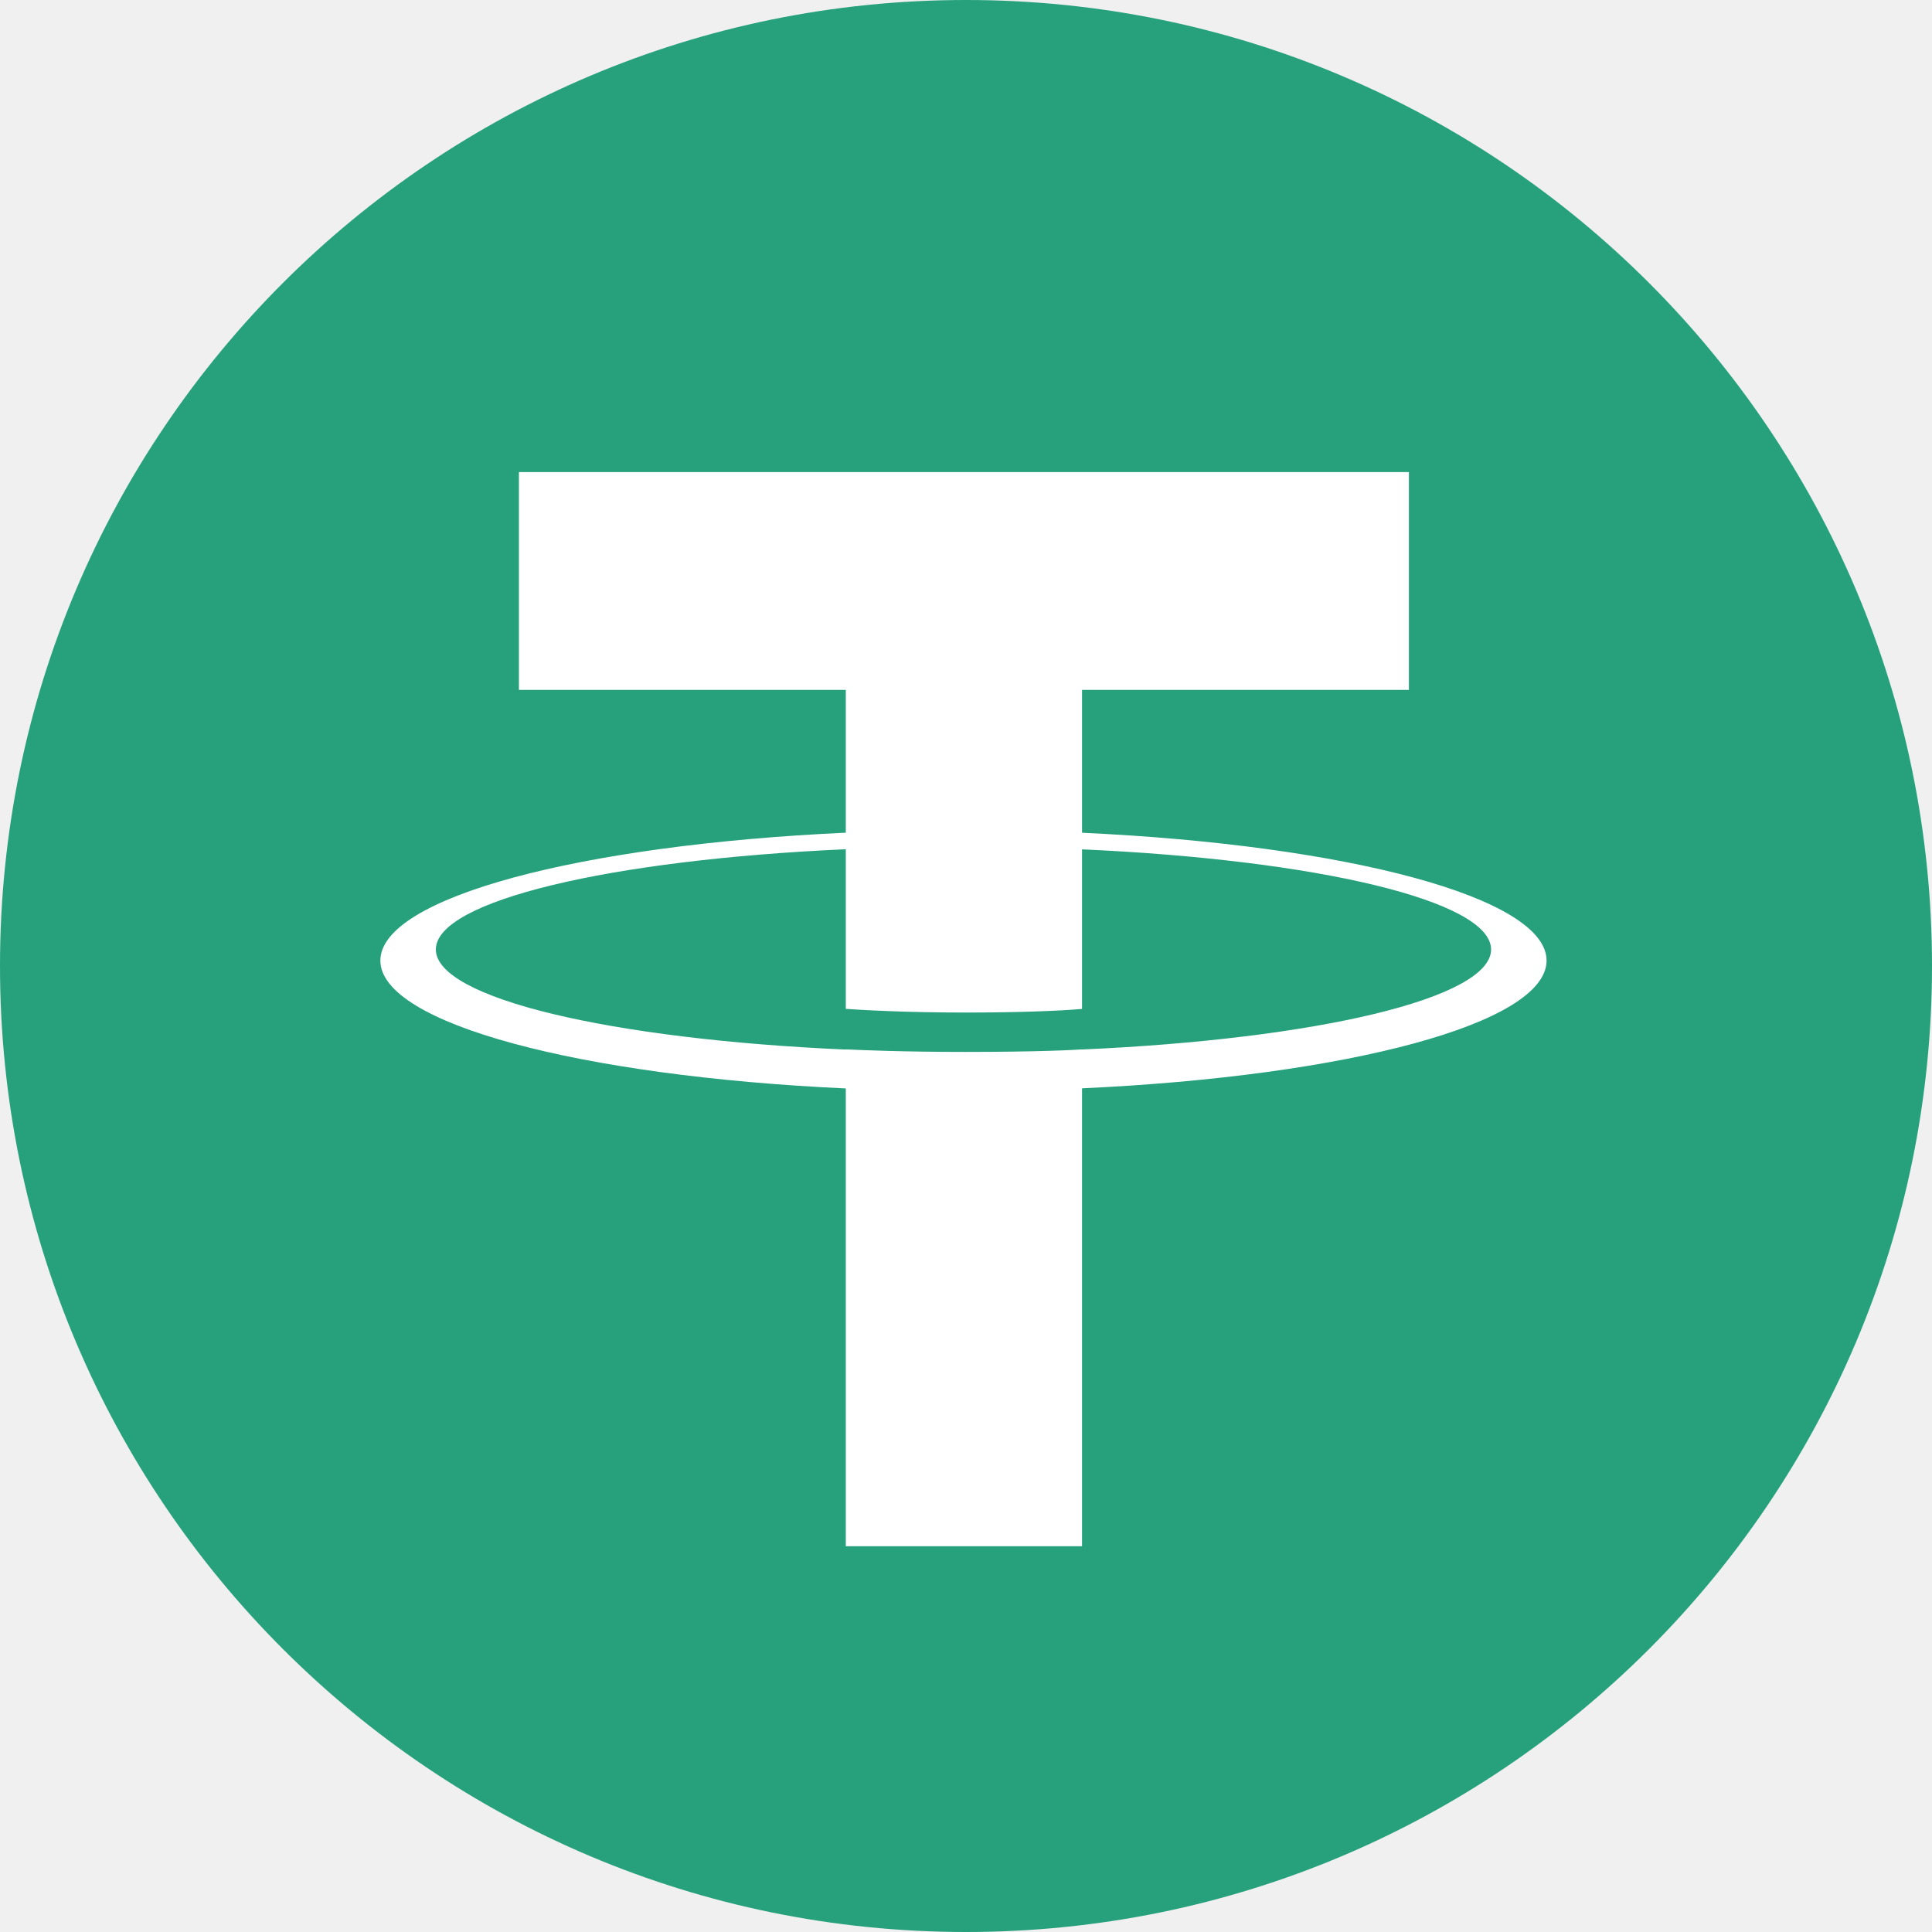
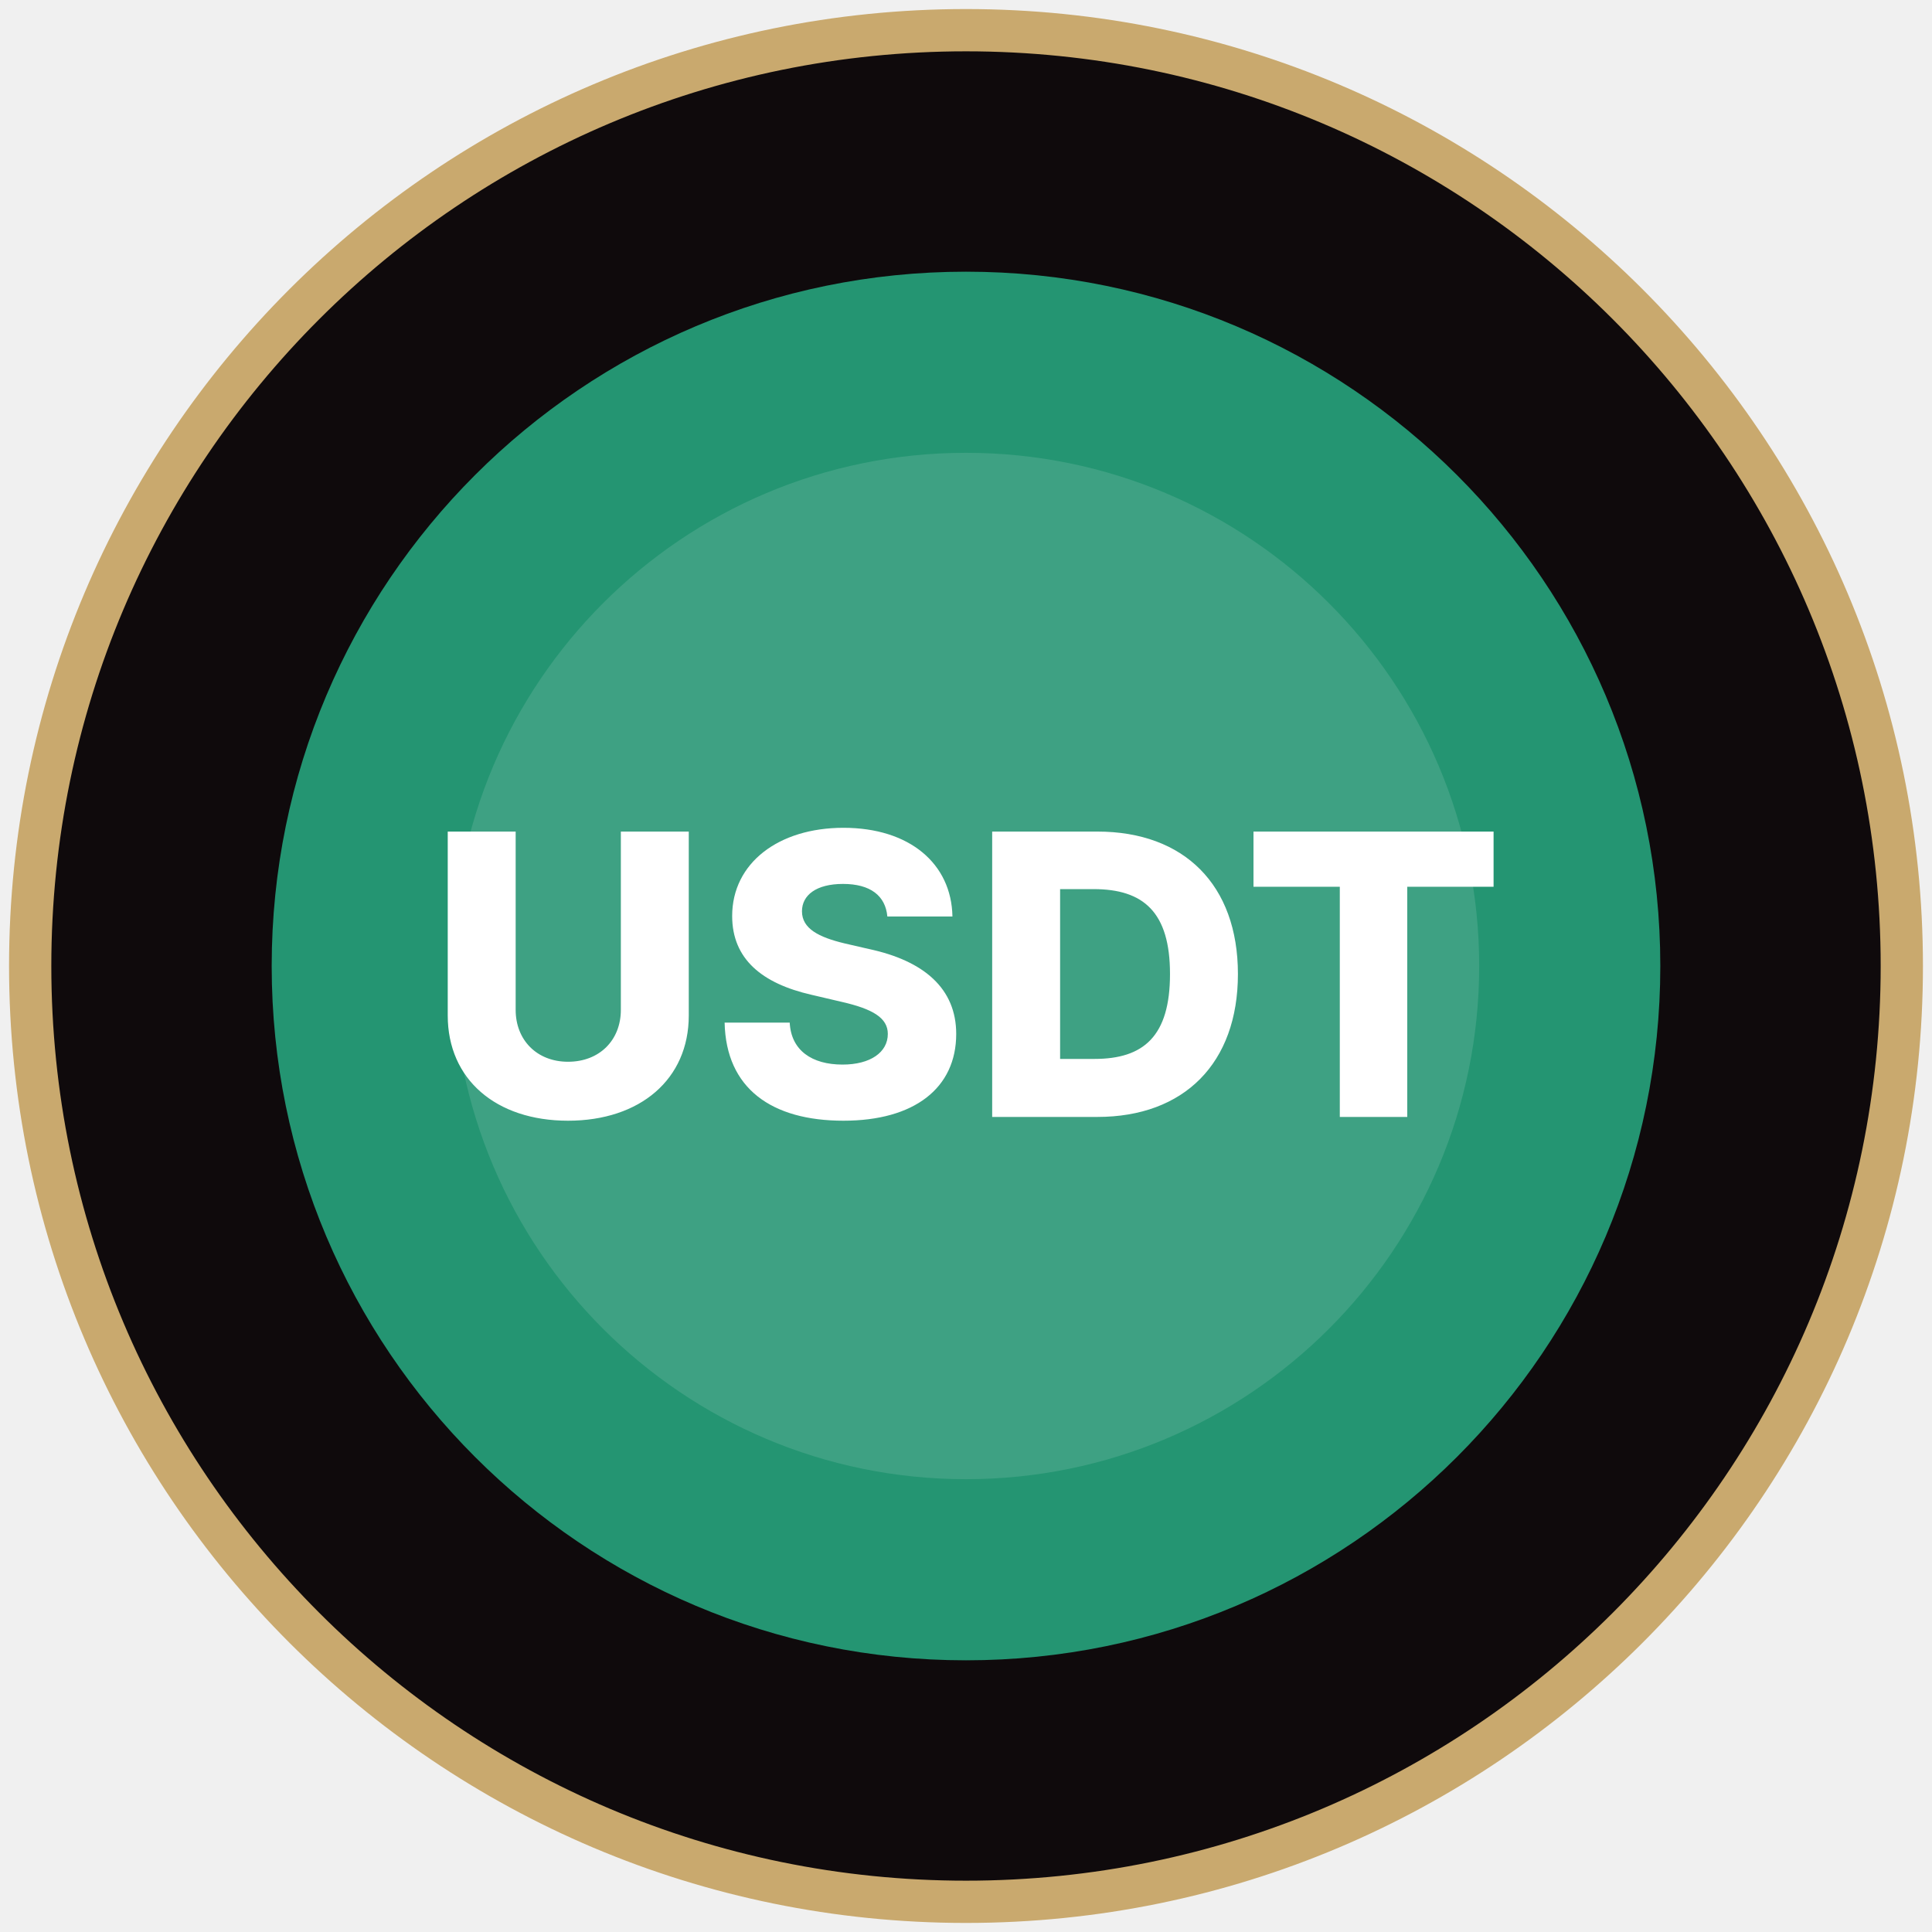
- <svg xmlns="http://www.w3.org/2000/svg" viewBox="0 0 32 32">
-   <g fill="none" fill-rule="evenodd">
-     <circle cx="16" cy="16" r="16" fill="#26A17B" />
-     <path fill="#FFF" d="M17.922 17.383v-.002c-.11.008-.677.042-1.942.042-1.01 0-1.721-.03-1.971-.042v.003c-3.888-.171-6.79-.848-6.79-1.658 0-.809 2.902-1.486 6.79-1.66v2.644c.254.018.982.061 1.988.061 1.207 0 1.812-.05 1.925-.06v-2.643c3.88.173 6.775.85 6.775 1.658 0 .81-2.895 1.485-6.775 1.657m0-3.59v-2.366h5.414V7.819H8.595v3.608h5.414v2.365c-4.4.202-7.709 1.074-7.709 2.118 0 1.044 3.309 1.915 7.709 2.118v7.582h3.913v-7.584c4.393-.202 7.694-1.073 7.694-2.116 0-1.043-3.301-1.914-7.694-2.117" />
-   </g>
+ <svg xmlns="http://www.w3.org/2000/svg" width="64" height="64" viewBox="0 0 64 64" fill="none">
+   <circle cx="32" cy="32" r="31" fill="#0f0a0c" stroke="#c9a96e" stroke-width="1.4" />
+   <circle cx="32" cy="32" r="23" fill="#26A17B" opacity="0.92" />
+   <circle cx="32" cy="32" r="17" fill="rgba(255,255,255,0.12)" />
+   <text x="32" y="37" text-anchor="middle" font-family="Inter,Arial,sans-serif" font-size="13" font-weight="800" fill="#fff">USDT</text>
</svg>
